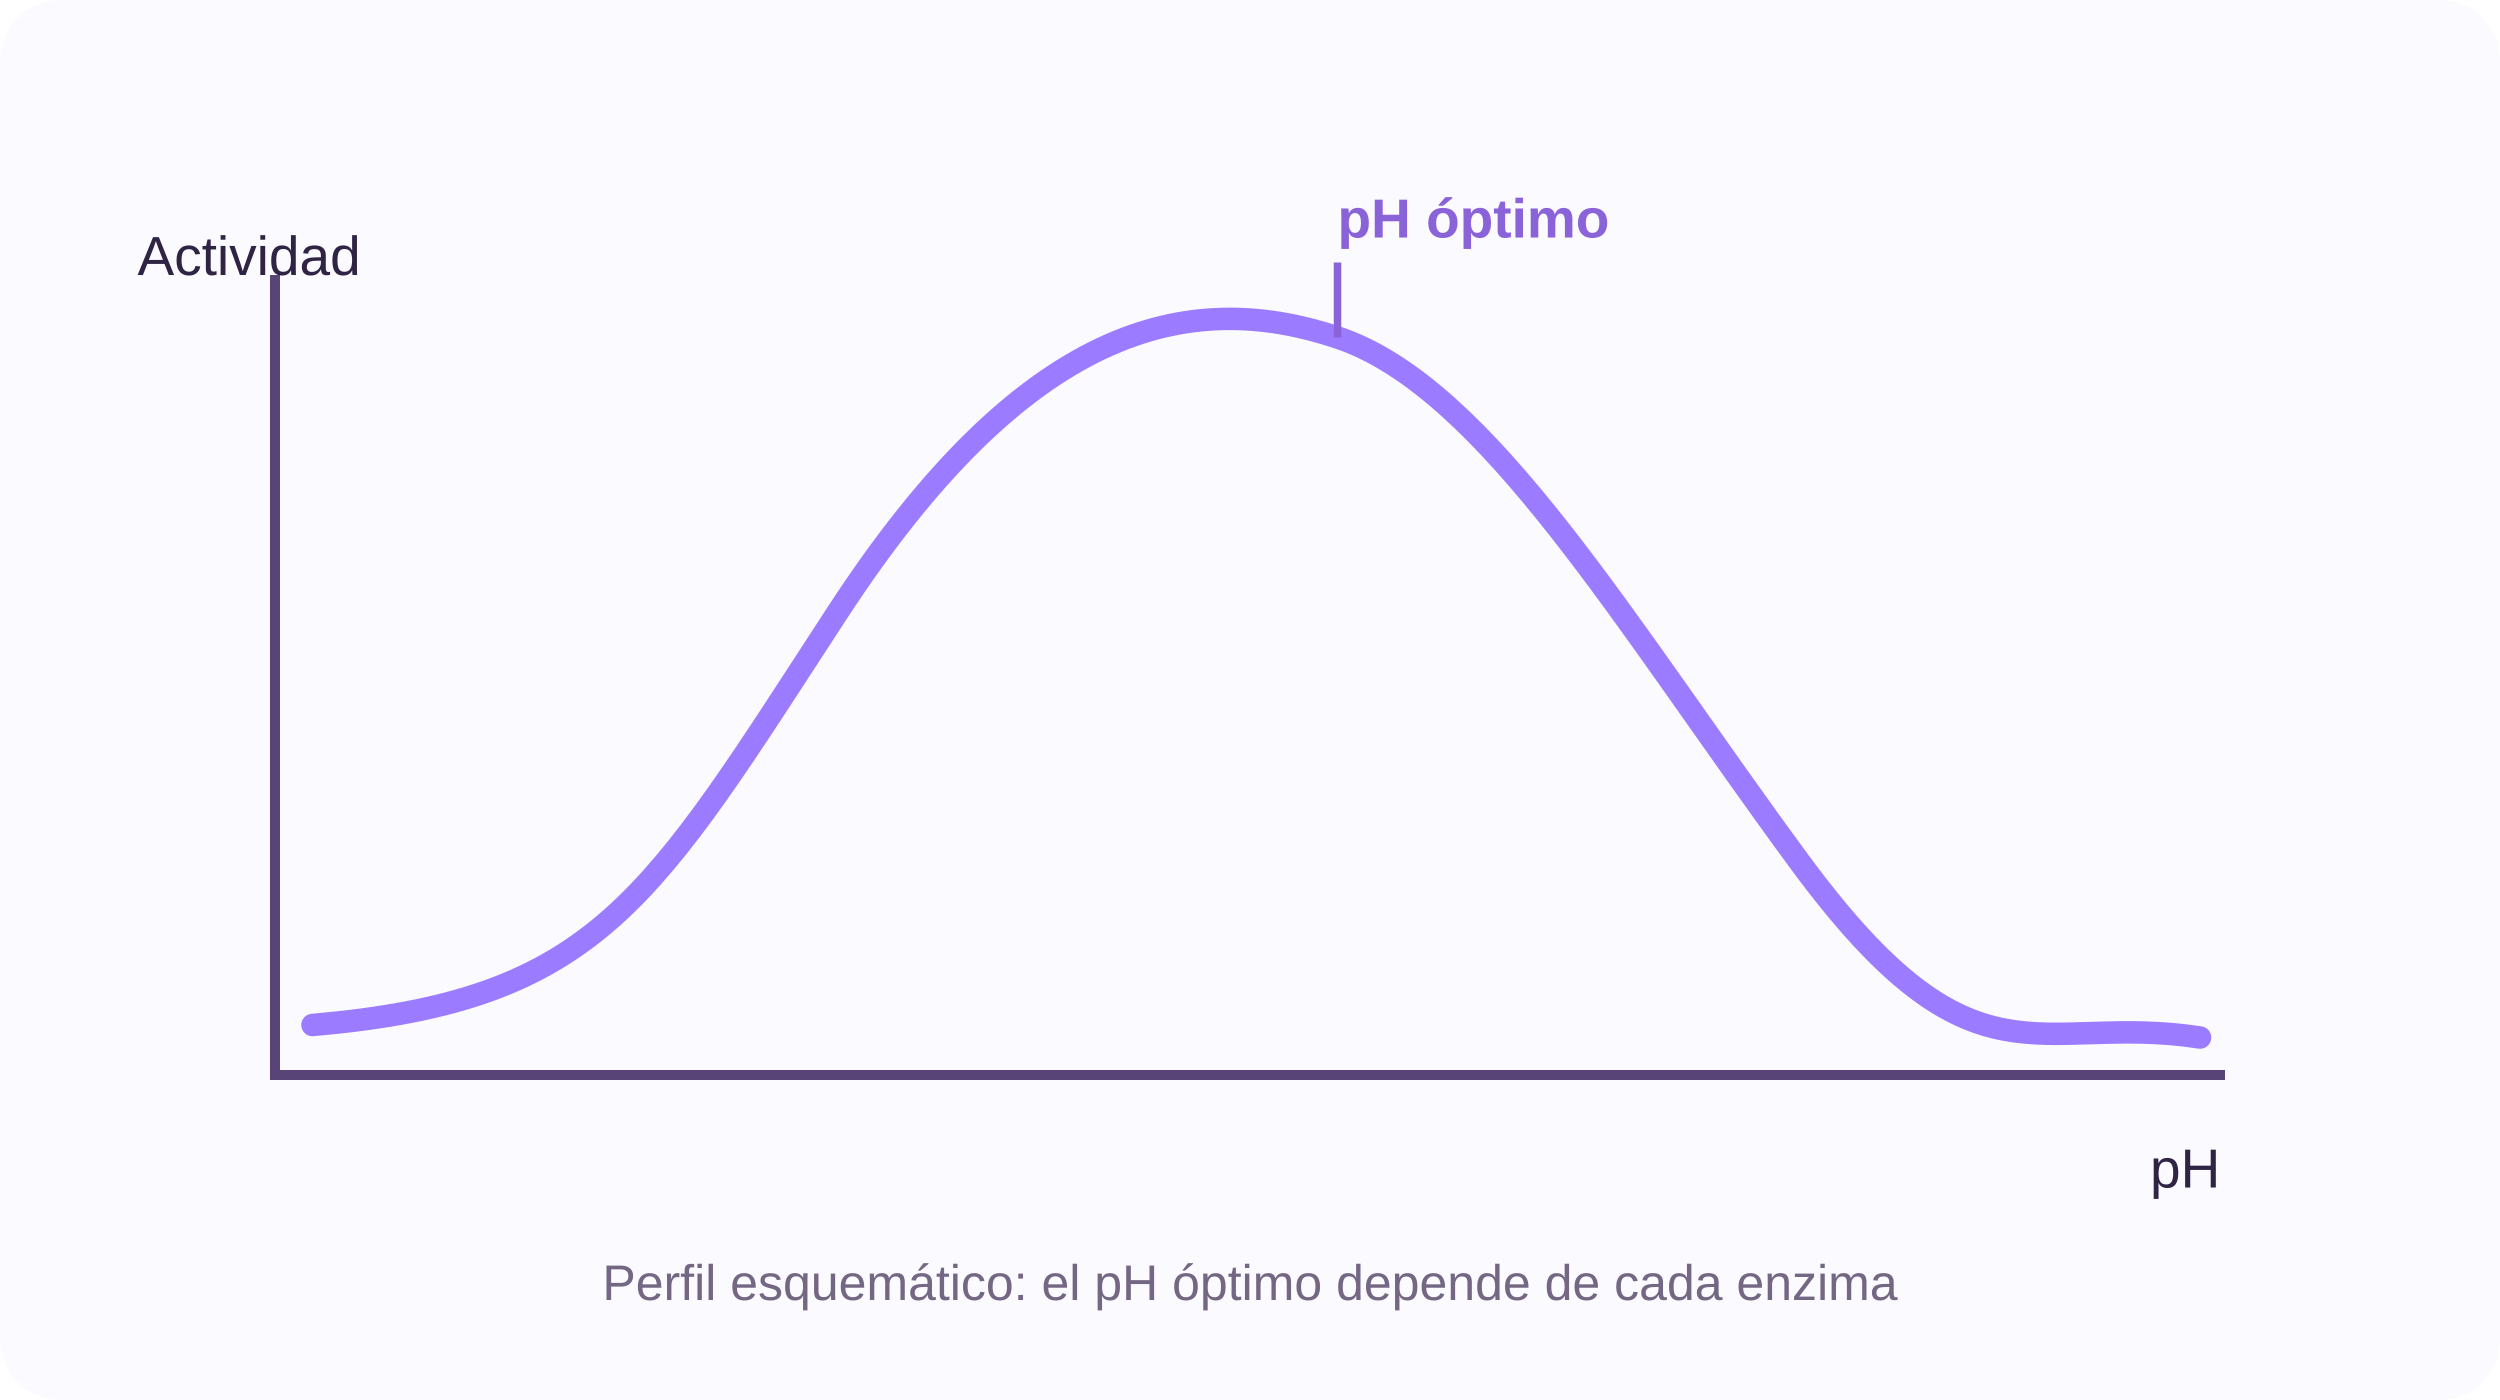
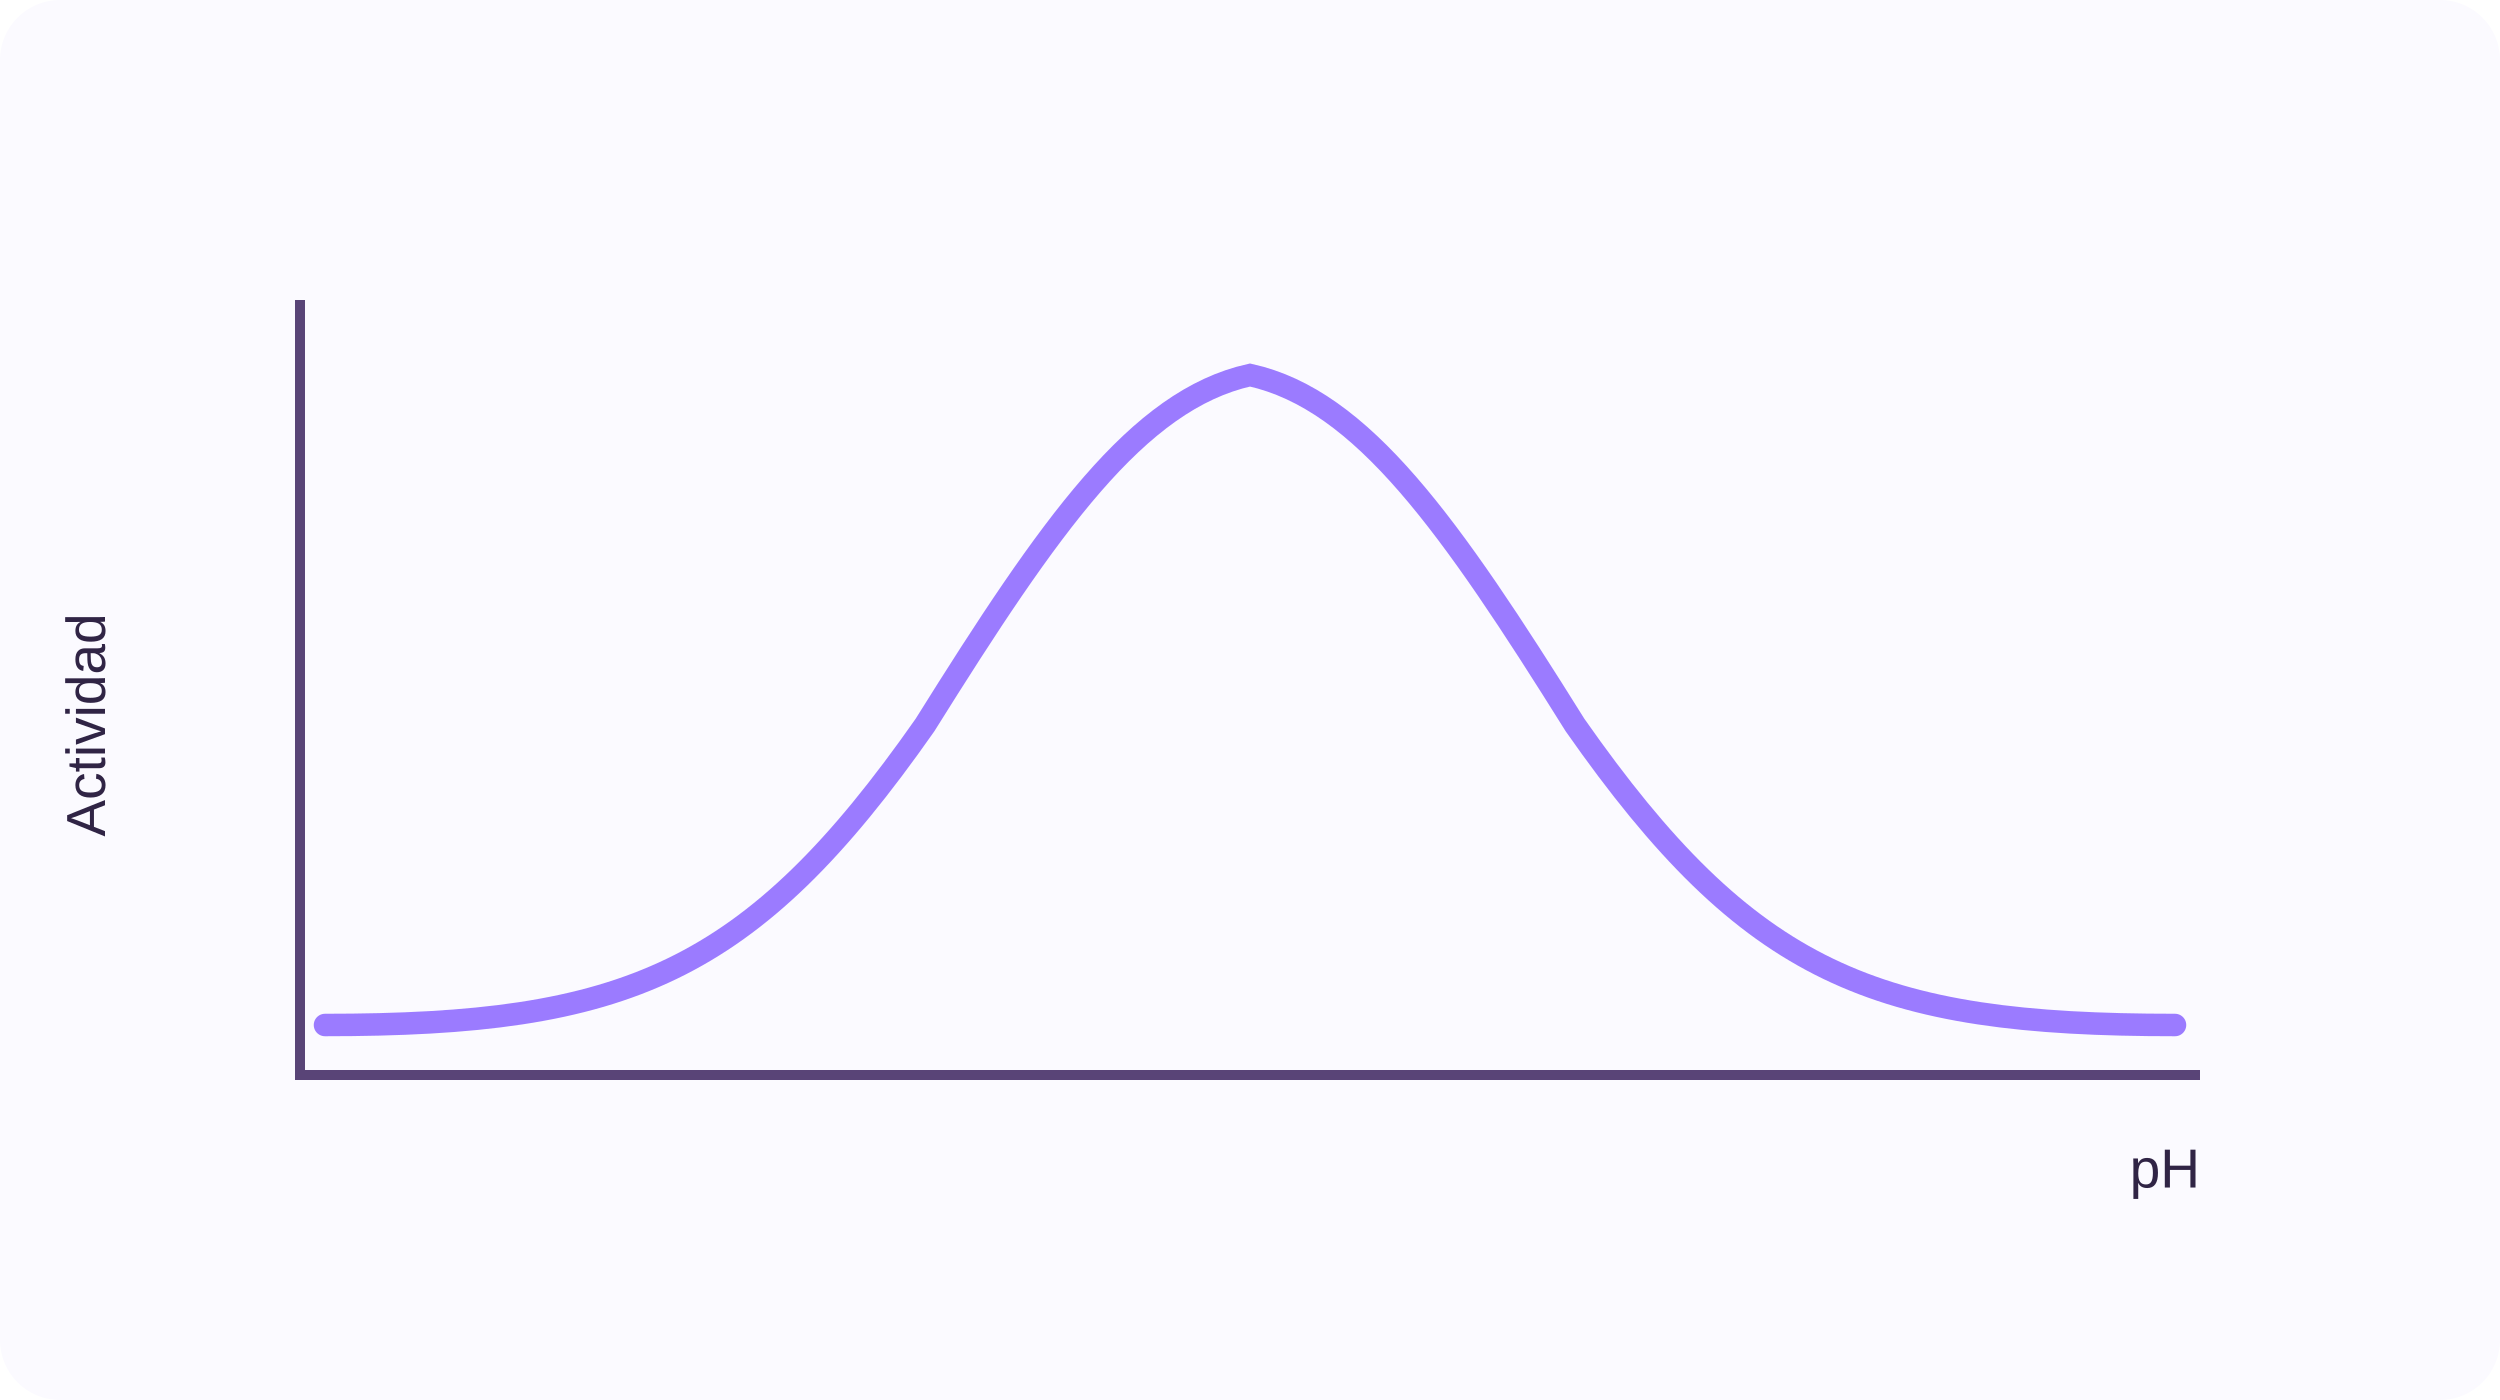
<svg xmlns="http://www.w3.org/2000/svg" viewBox="0 0 1000 560" role="img" aria-labelledby="t d">
  <rect width="1000" height="560" rx="24" fill="#fbfaff" />
  <g stroke="#594477" stroke-width="4" fill="none">
-     <path d="M110 110V430H890" />
+     <path d="M120 120V430H880" />
  </g>
-   <path d="M125 410 C240 400 260 360 335 245 S475 115 535 135 S650 250 720 345 S815 405 880 415" stroke="#9b7bff" stroke-width="9" fill="none" stroke-linecap="round" />
+   <path d="M130 410C250 410 300 390 370 290C420 210 455 160 500 150C545 160 580 210 630 290C700 390 750 410 870 410" stroke="#9b7bff" stroke-width="9" fill="none" stroke-linecap="round" />
  <g font-family="Arial" font-size="22" fill="#302445">
-     <text x="55" y="110">Actividad</text>
-     <text x="860" y="475">pH</text>
-     <text x="535" y="95" fill="#8b63d8" font-weight="700">pH óptimo</text>
-     <path d="M535 105V135" stroke="#8b63d8" stroke-width="3" />
+     <text transform="translate(42 290) rotate(-90)" text-anchor="middle">Actividad</text>
+     <text x="880" y="475" text-anchor="end">pH</text>
  </g>
-   <text x="500" y="520" text-anchor="middle" font-family="Arial" font-size="20" fill="#746783">Perfil esquemático: el pH óptimo depende de cada enzima</text>
</svg>
